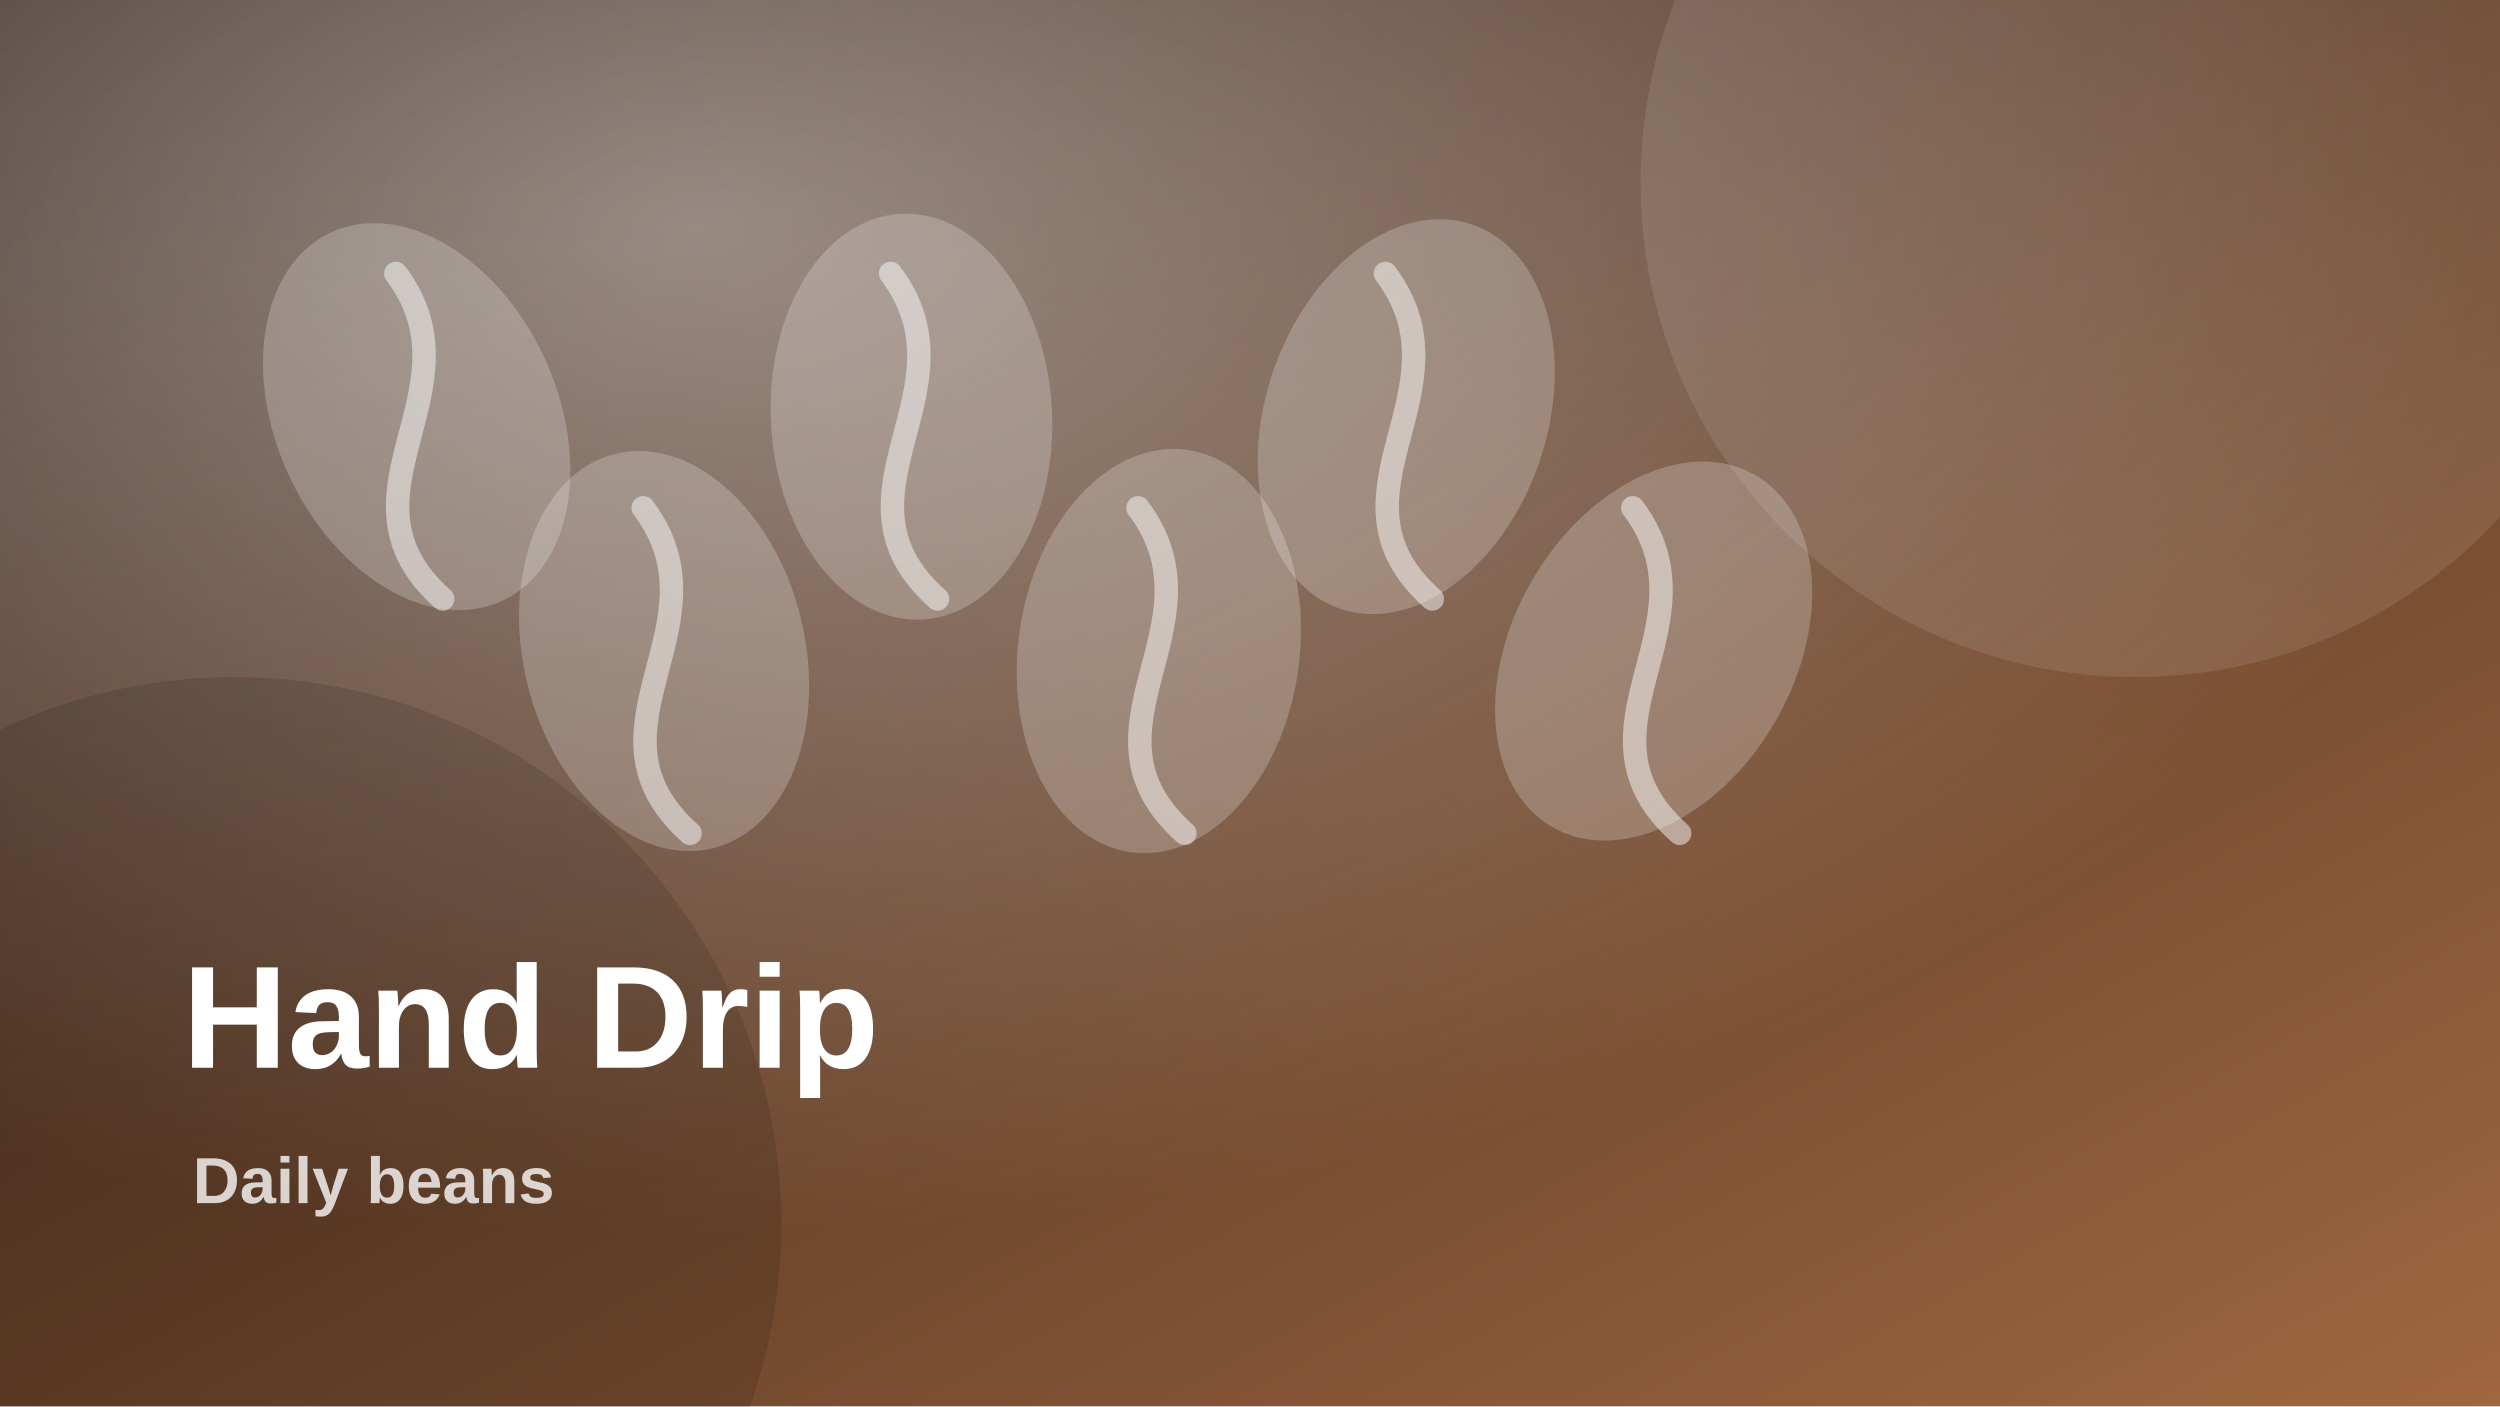
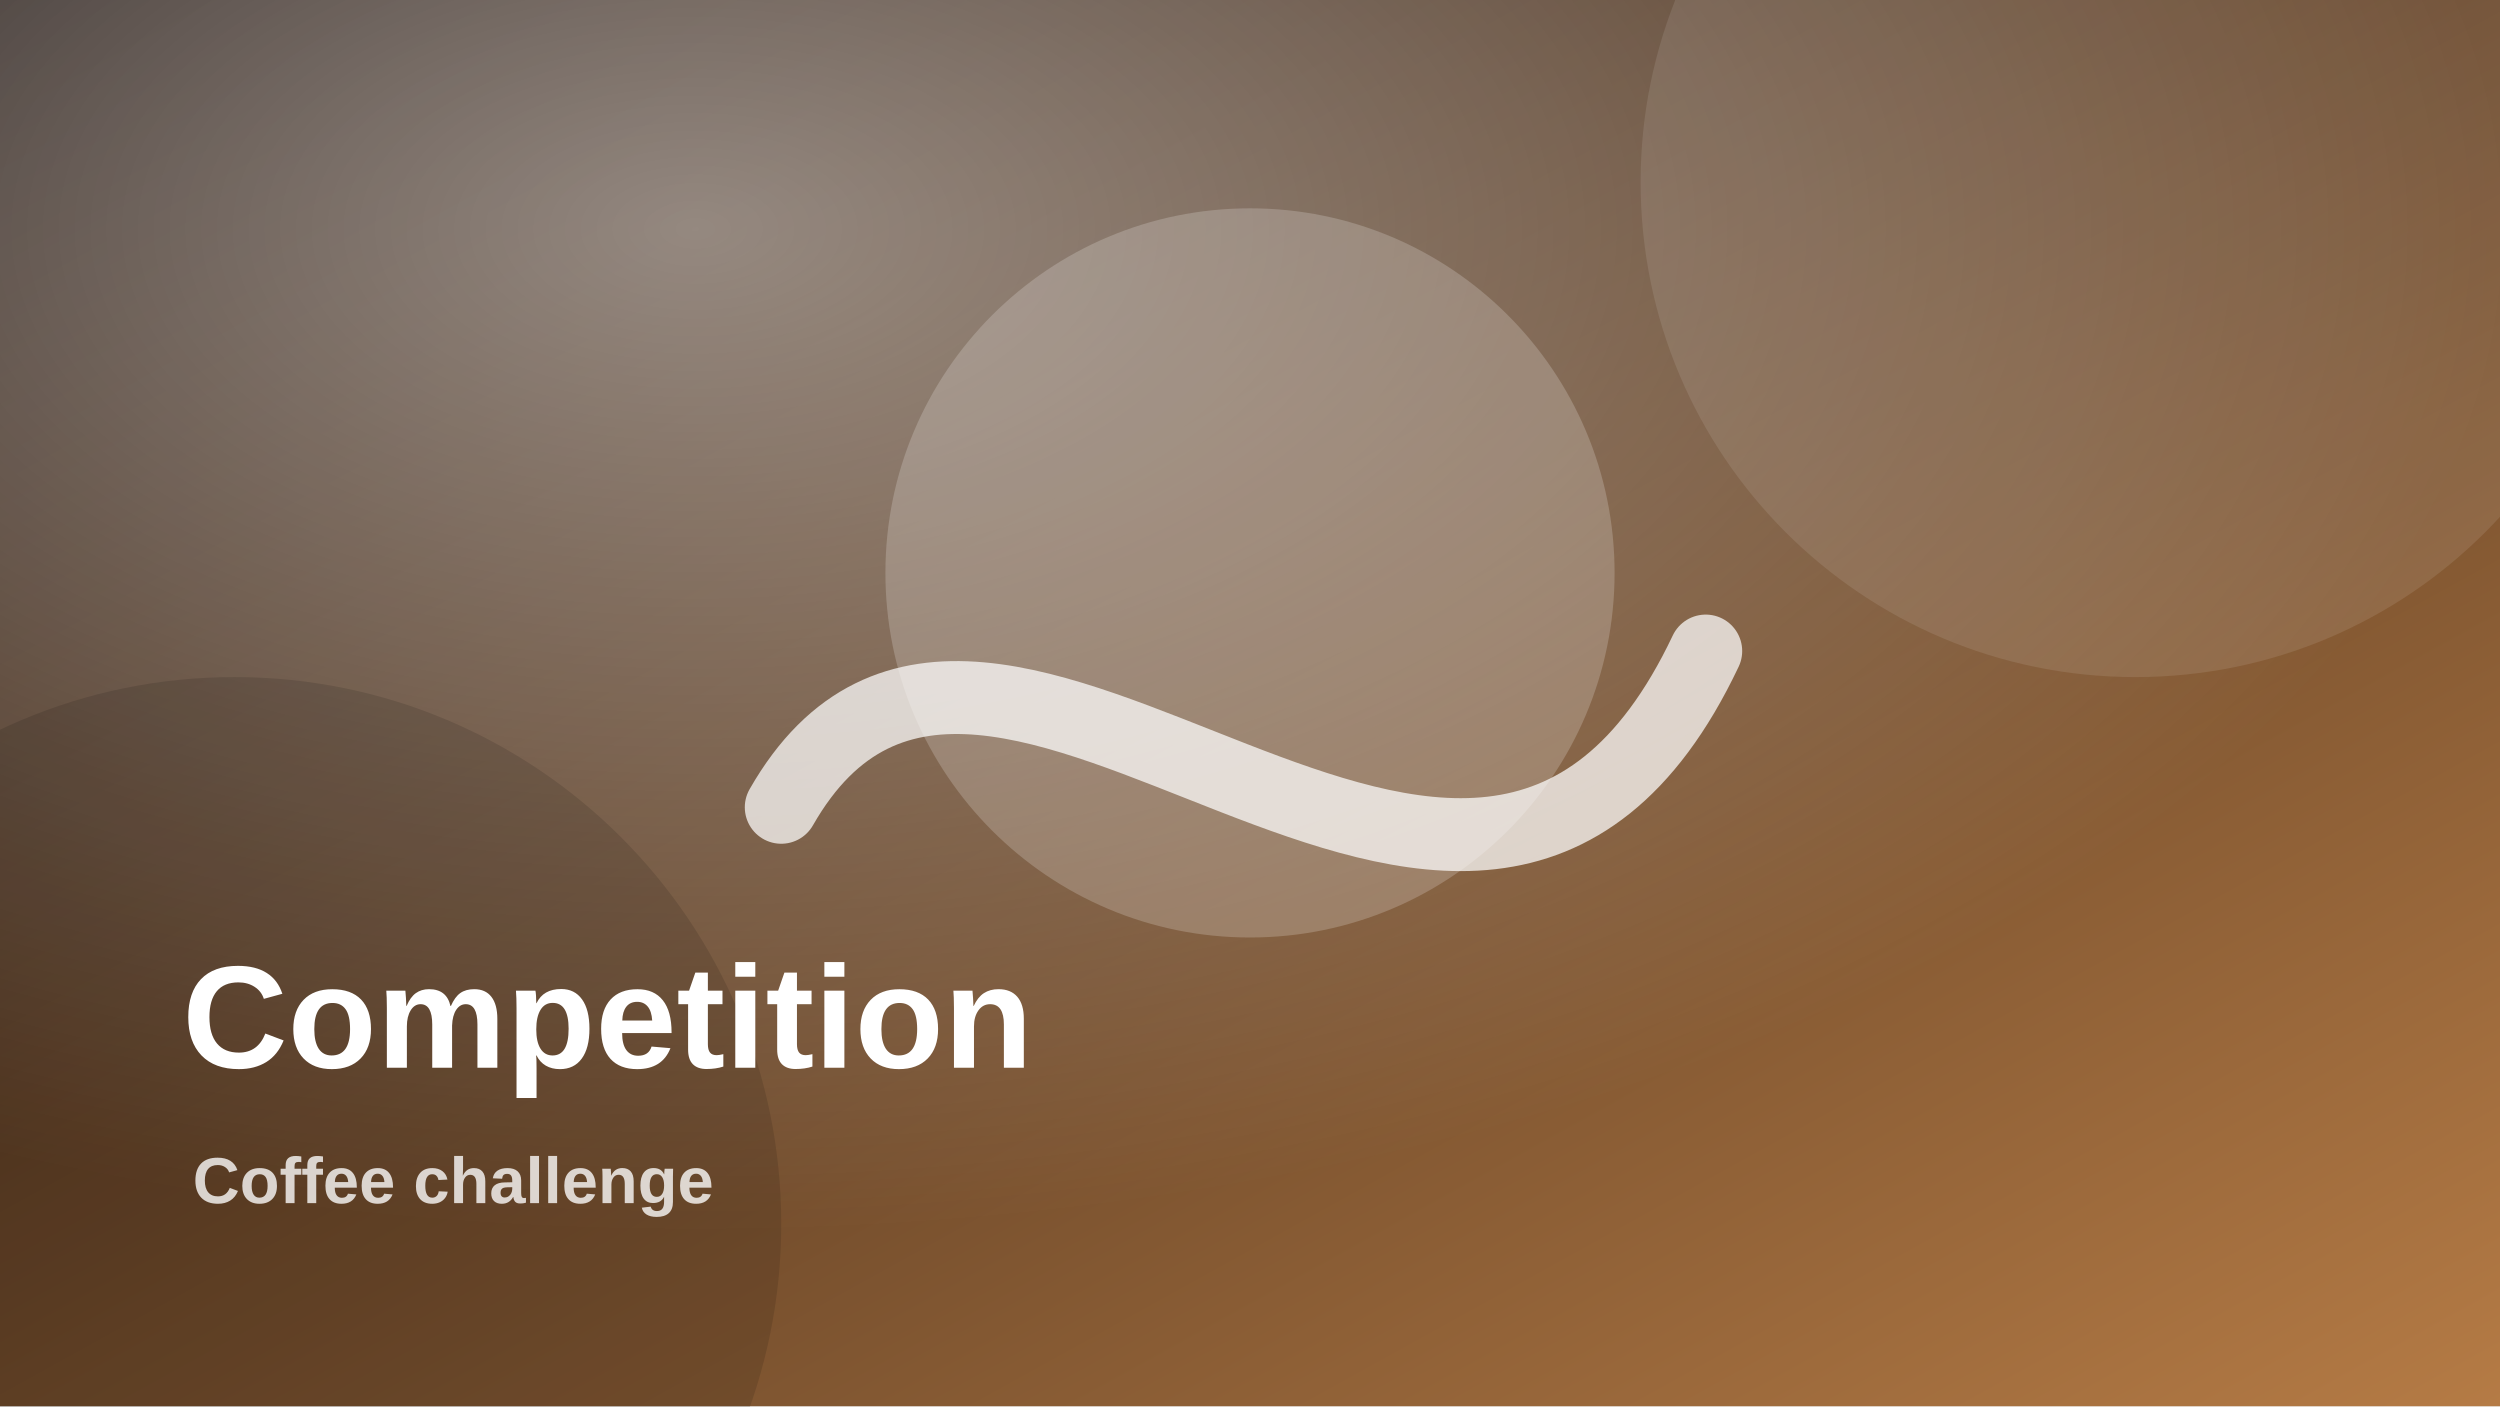
<svg xmlns="http://www.w3.org/2000/svg" width="960" height="540" viewBox="0 0 960 540">
  <defs>
    <linearGradient id="g" x1="0" y1="0" x2="1" y2="1">
-       <stop stop-color="#2b1a12" offset="0" />
-       <stop stop-color="#9f6740" offset="1" />
+       <stop stop-color="#1c100b" offset="0" />
+       <stop stop-color="#b57b45" offset="1" />
    </linearGradient>
    <radialGradient id="r" cx=".28" cy=".16" r=".72">
      <stop stop-color="rgba(255,255,255,.45)" offset="0" />
      <stop stop-color="rgba(255,255,255,0)" offset="1" />
    </radialGradient>
  </defs>
  <rect width="960" height="540" fill="url(#g)" />
  <rect width="960" height="540" fill="url(#r)" />
  <circle cx="820" cy="70" r="190" fill="rgba(255,255,255,.10)" />
  <circle cx="90" cy="470" r="210" fill="rgba(0,0,0,.12)" />
-   <ellipse cx="160" cy="160" rx="54" ry="78" transform="rotate(-25 160 160)" fill="rgba(255,255,255,.22)" />
-   <path d="M152 105 C186 150 125 190 170 230" stroke="rgba(255,255,255,.48)" stroke-width="9" fill="none" stroke-linecap="round" />
-   <ellipse cx="255" cy="250" rx="54" ry="78" transform="rotate(-14 255 250)" fill="rgba(255,255,255,.22)" />
-   <path d="M247 195 C281 240 220 280 265 320" stroke="rgba(255,255,255,.48)" stroke-width="9" fill="none" stroke-linecap="round" />
-   <ellipse cx="350" cy="160" rx="54" ry="78" transform="rotate(-3 350 160)" fill="rgba(255,255,255,.22)" />
-   <path d="M342 105 C376 150 315 190 360 230" stroke="rgba(255,255,255,.48)" stroke-width="9" fill="none" stroke-linecap="round" />
-   <ellipse cx="445" cy="250" rx="54" ry="78" transform="rotate(8 445 250)" fill="rgba(255,255,255,.22)" />
-   <path d="M437 195 C471 240 410 280 455 320" stroke="rgba(255,255,255,.48)" stroke-width="9" fill="none" stroke-linecap="round" />
-   <ellipse cx="540" cy="160" rx="54" ry="78" transform="rotate(19 540 160)" fill="rgba(255,255,255,.22)" />
-   <path d="M532 105 C566 150 505 190 550 230" stroke="rgba(255,255,255,.48)" stroke-width="9" fill="none" stroke-linecap="round" />
-   <ellipse cx="635" cy="250" rx="54" ry="78" transform="rotate(30 635 250)" fill="rgba(255,255,255,.22)" />
-   <path d="M627 195 C661 240 600 280 645 320" stroke="rgba(255,255,255,.48)" stroke-width="9" fill="none" stroke-linecap="round" />
-   <text x="70" y="410" font-family="Arial, sans-serif" font-size="56" font-weight="800" fill="white">Hand Drip</text>
-   <text x="74" y="462" font-family="Arial, sans-serif" font-size="25" font-weight="600" fill="rgba(255,255,255,.78)">Daily beans</text>
+   <circle cx="480" cy="220" r="140" fill="rgba(255,255,255,.20)" />
+   <path d="M300 310 C380 170 565 440 655 250" stroke="rgba(255,255,255,.72)" stroke-width="28" fill="none" stroke-linecap="round" />
+   <text x="70" y="410" font-family="Arial, sans-serif" font-size="56" font-weight="800" fill="white">Competition</text>
+   <text x="74" y="462" font-family="Arial, sans-serif" font-size="25" font-weight="600" fill="rgba(255,255,255,.78)">Coffee challenge</text>
</svg>
